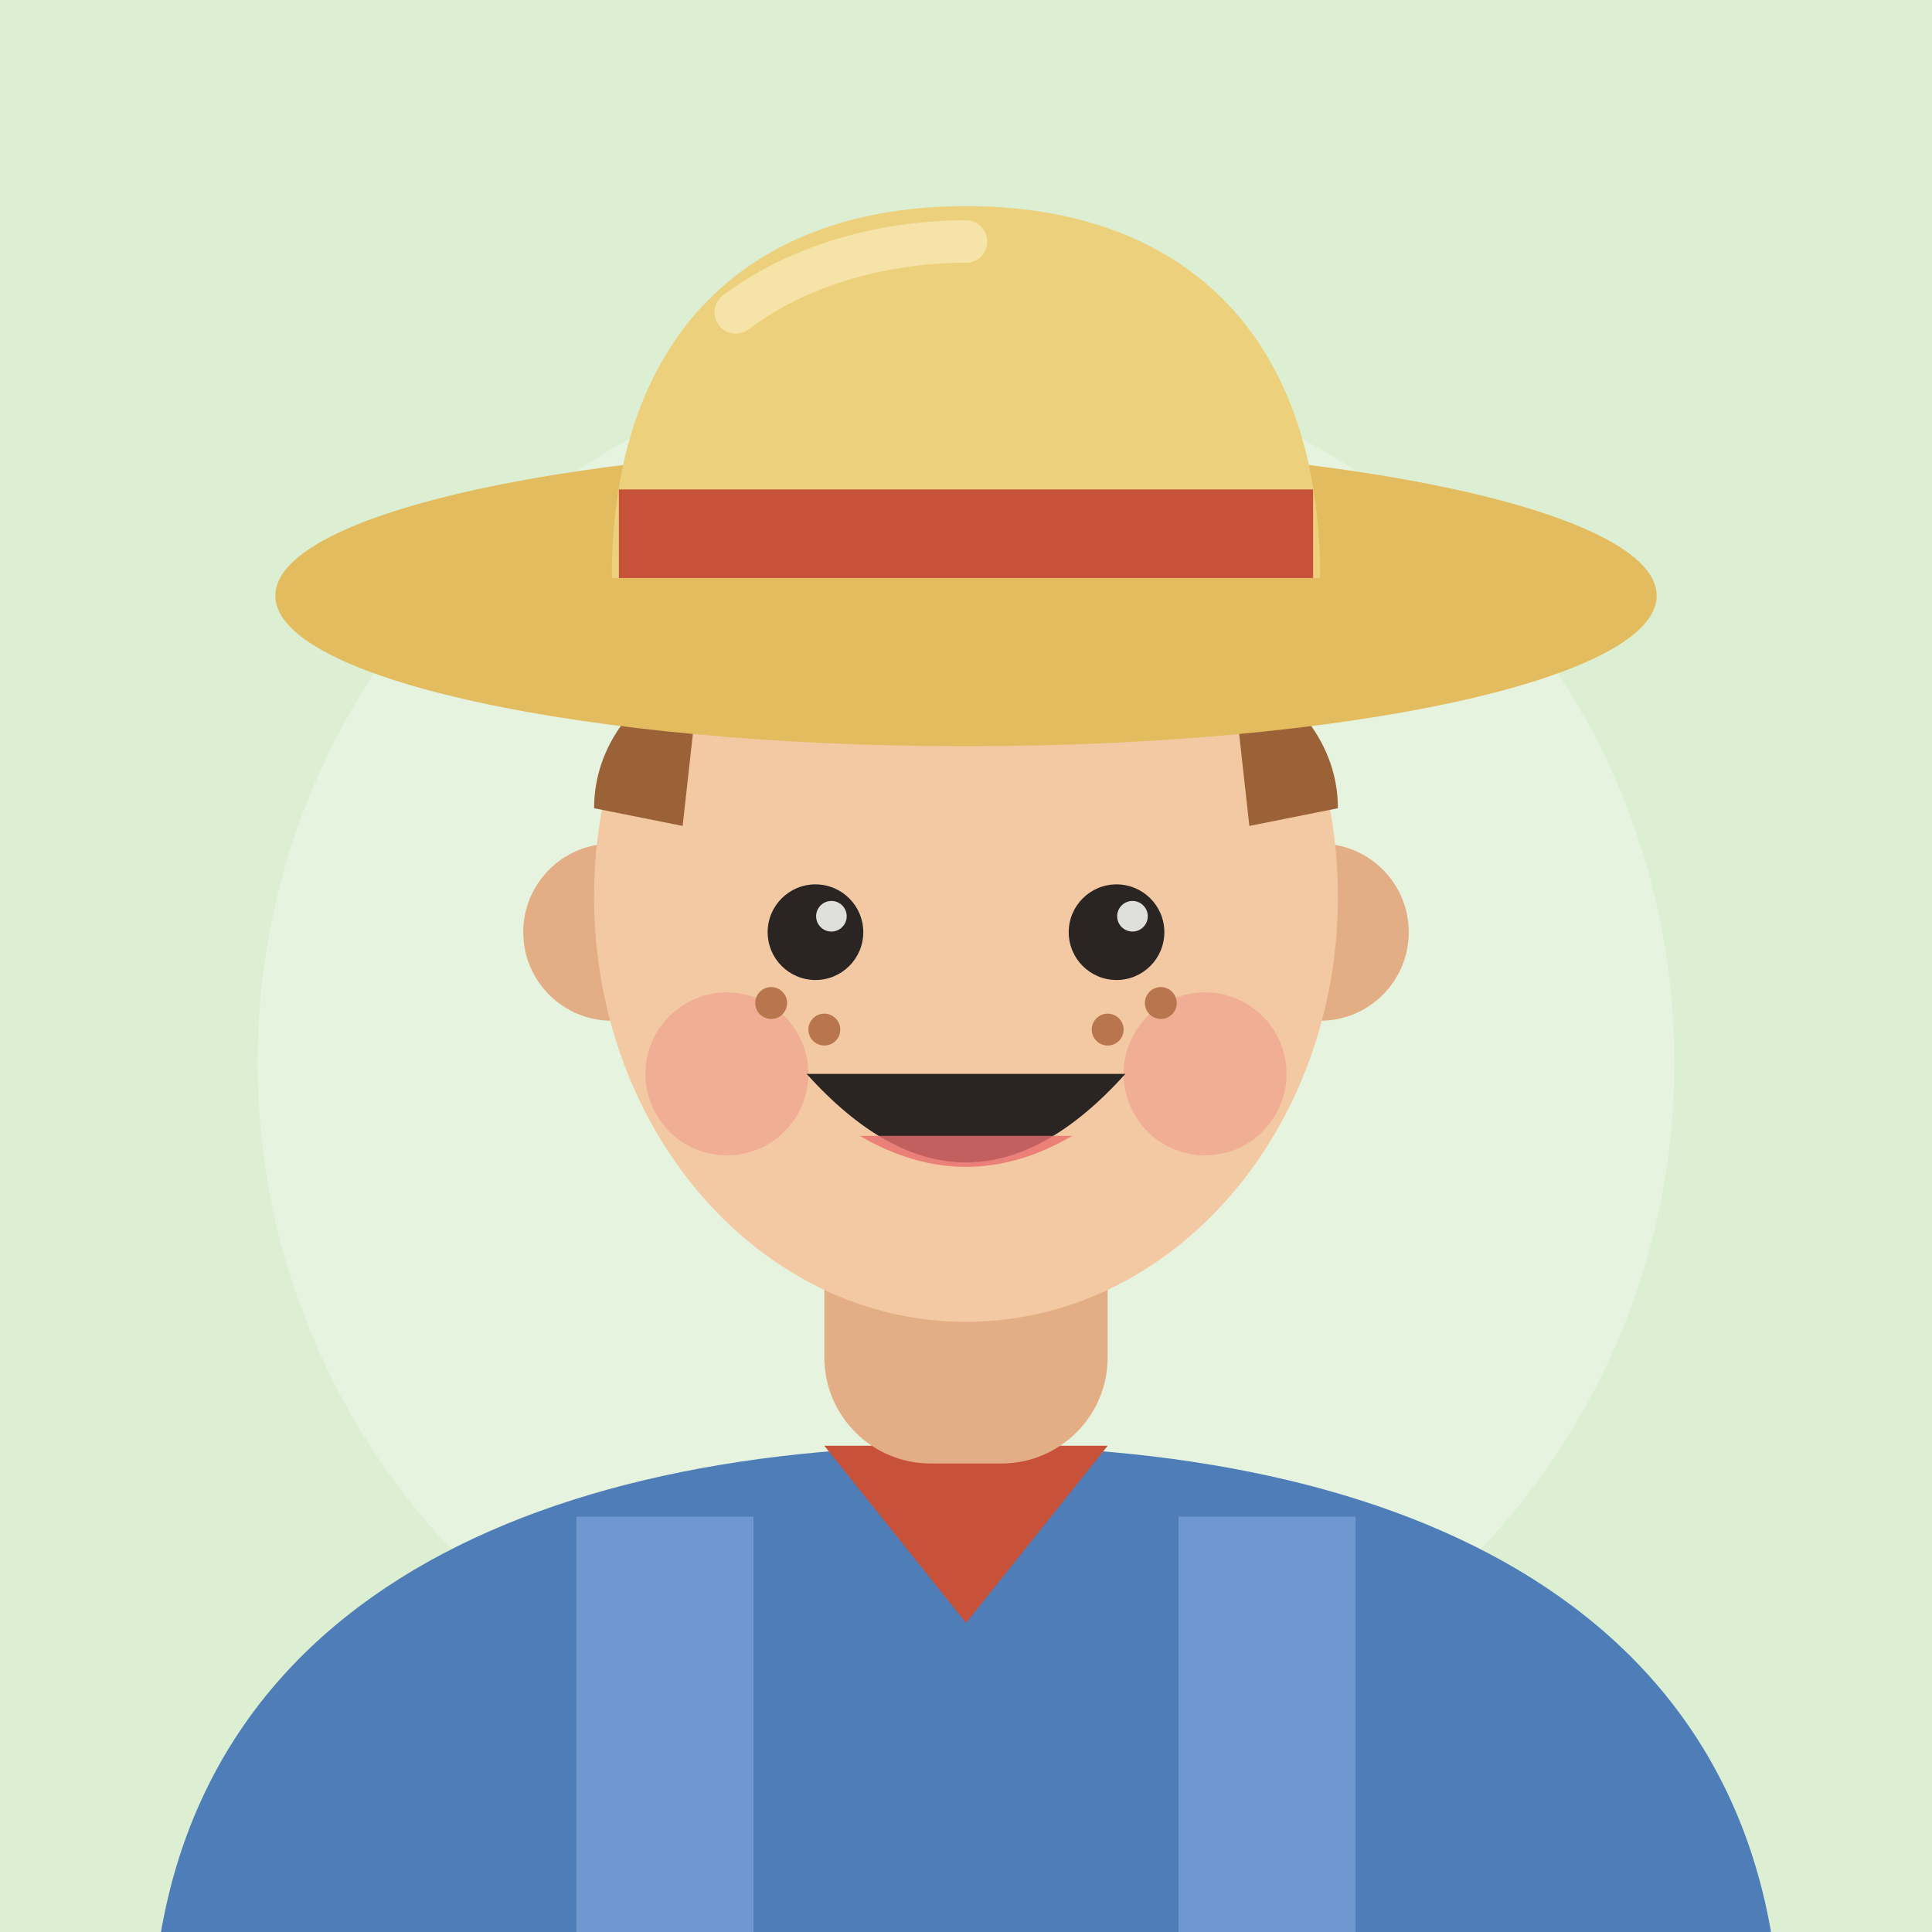
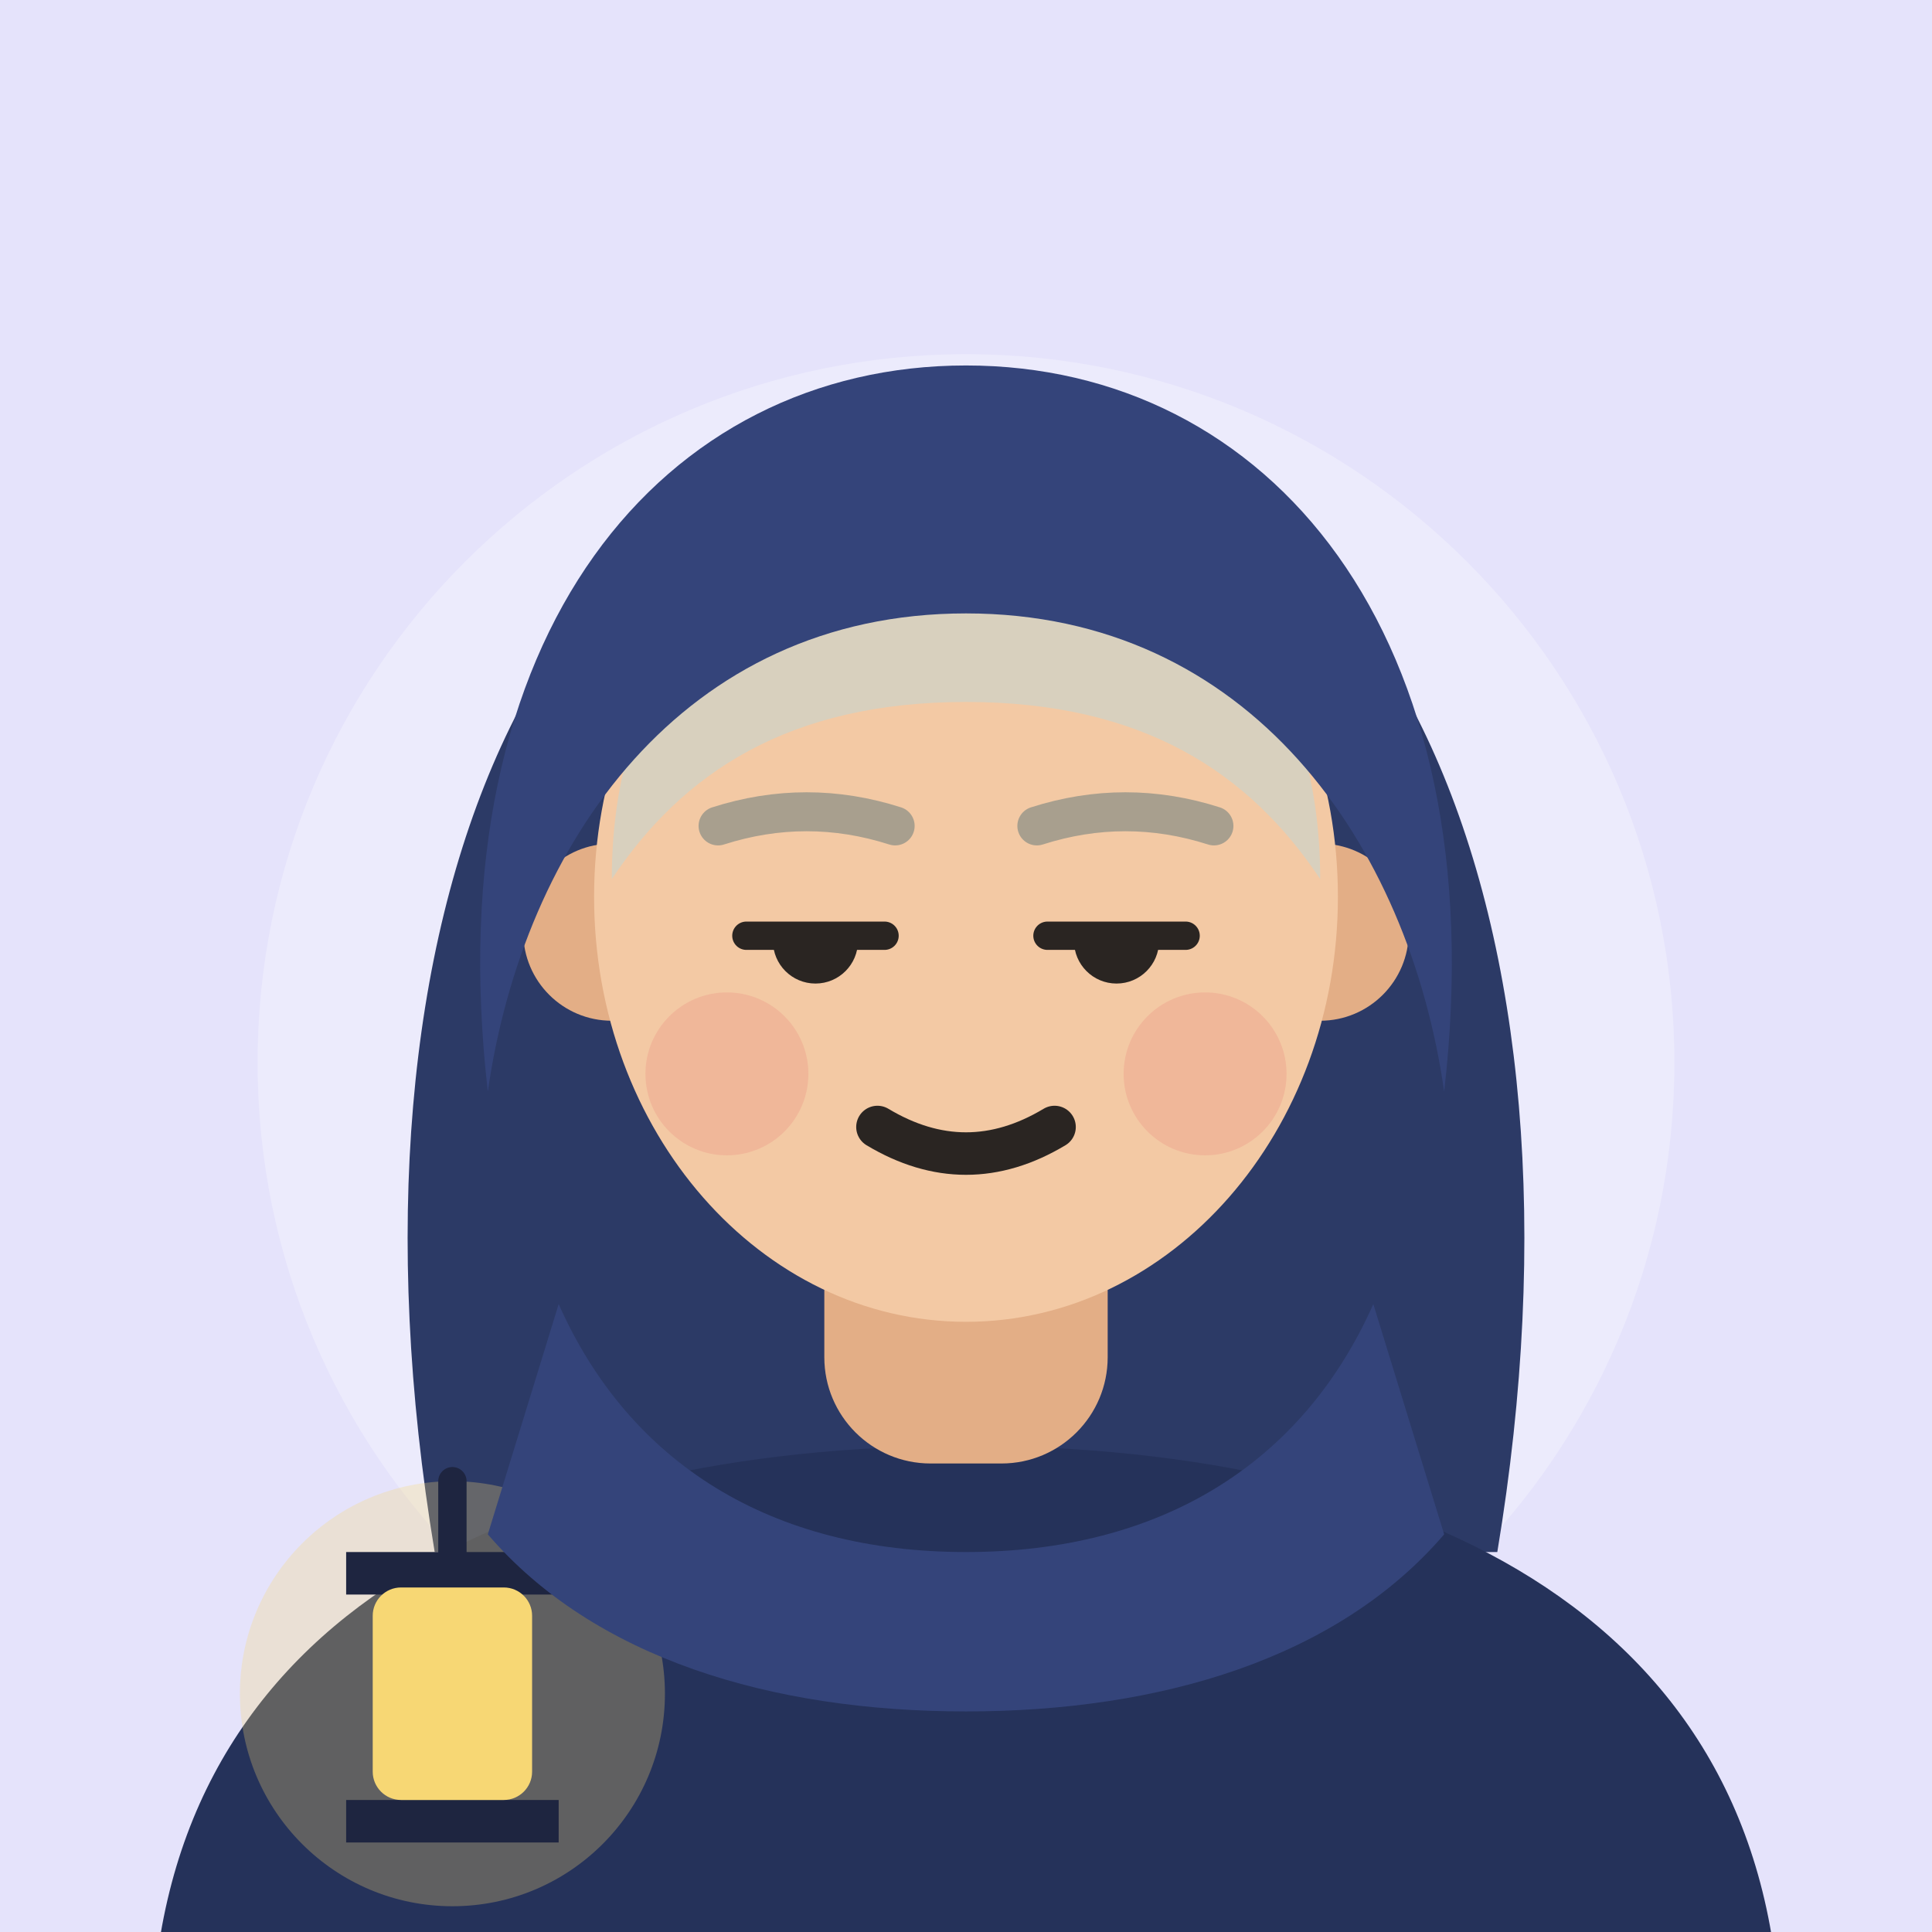
<svg xmlns="http://www.w3.org/2000/svg" viewBox="0 0 120 120">
-   <rect width="120" height="120" fill="#DCEFD3" />
+   <rect width="120" height="120" fill="#E5E3FB" />
  <circle cx="60" cy="66" r="44" fill="#fff" opacity=".28" />
  <g transform="translate(60 70) scale(1.1) translate(-60 -70)">
-     <path d="M14 122C14 98 34 88 60 88S106 98 106 122Z" fill="#4F7DB8" />
-     <path d="M38 92h10v30H38zM72 92h10v30H72z" fill="#6E98CF" />
-     <path d="M52 88l8 10 8-10z" fill="#C8513A" />
+     <path d="M30 94c-6-36 6-64 30-64s36 28 30 64z" fill="#2C3A66" />
+     <path d="M14 122C14 98 34 88 60 88S106 98 106 122Z" fill="#25325A" />
+     <circle cx="31" cy="102" r="12" fill="#F7D774" opacity=".28" />
+     <path d="M31 90v4" stroke="#1E2540" stroke-width="1.6" fill="none" stroke-linecap="round" />
+     <path d="M25 94h12v2.4H25zM25 108h12v2.4H25z" fill="#1E2540" />
+     <rect x="26.5" y="96" width="9" height="12" rx="1.6" fill="#F7D774" />
+     <path d="M37 80c4 9 12 14 23 14s19-5 23-14l4 13c-6 7-16 10-27 10s-21-3-27-10z" fill="#34447A" />
    <rect x="52" y="69" width="16" height="20" rx="6" fill="#E3AE86" />
    <circle cx="40" cy="59" r="5" fill="#E3AE86" />
    <circle cx="80" cy="59" r="5" fill="#E3AE86" />
    <ellipse cx="60" cy="57" rx="21" ry="24" fill="#F3C9A4" />
-     <path d="M39 52c0-4 3-7 6-8l-1 9zM81 52c0-4-3-7-6-8l1 9z" fill="#9A6236" />
-     <ellipse cx="60" cy="40" rx="39" ry="8.5" fill="#E2BC5E" />
-     <path d="M40 39c0-14 8-21 20-21s20 7 20 21z" fill="#EDD07C" />
-     <path d="M40.4 34h39.2v5H40.4z" fill="#C8513A" />
-     <path d="M47 24c4-3 9-4 13-4" stroke="#F6E3A8" stroke-width="2.4" fill="none" stroke-linecap="round" />
-     <circle cx="51.5" cy="59" r="2.7" fill="#2A2522" />
-     <circle cx="52.4" cy="58.1" r="0.864" fill="#fff" opacity=".85" />
-     <circle cx="68.5" cy="59" r="2.7" fill="#2A2522" />
-     <circle cx="69.4" cy="58.1" r="0.864" fill="#fff" opacity=".85" />
-     <circle cx="46.5" cy="67" r="4.6" fill="#E86E6E" opacity="0.3" />
-     <circle cx="73.5" cy="67" r="4.6" fill="#E86E6E" opacity="0.3" />
-     <path d="M51 67Q60 77 69 67Z" fill="#2A2522" />
-     <path d="M54 70.5Q60 74 66 70.5" fill="#E86E6E" opacity=".8" />
-     <circle cx="49" cy="63" r=".9" fill="#B9764E" />
-     <circle cx="52" cy="64.5" r=".9" fill="#B9764E" />
-     <circle cx="71" cy="63" r=".9" fill="#B9764E" />
-     <circle cx="68" cy="64.5" r=".9" fill="#B9764E" />
+     <path d="M40 56c0-13 8-21 20-21s20 8 20 21c-4-6-10-10-20-10s-16 4-20 10z" fill="#D8D0BE" />
+     <path d="M33 68c-3-26 10-41 27-41s30 15 27 41c-2-14-11-27-27-27s-25 13-27 27z" fill="#34447A" />
+     <path d="M46 53q5-1.6 10 0M74 53q-5-1.6-10 0" stroke="#A89F8E" stroke-width="2.2" fill="none" stroke-linecap="round" />
+     <circle cx="51.5" cy="59.5" r="2.4" fill="#2A2522" />
+     <circle cx="52.4" cy="58.6" r="0.77" fill="#fff" opacity=".85" />
+     <circle cx="68.5" cy="59.5" r="2.4" fill="#2A2522" />
+     <circle cx="69.4" cy="58.6" r="0.77" fill="#fff" opacity=".85" />
+     <path d="M48 59.4a3.6 3.6 0 0 1 7.1 0zM64.9 59.4a3.6 3.6 0 0 1 7.1 0z" fill="#F3C9A4" />
+     <path d="M47.6 59.2h7.8M64.6 59.2h7.8" stroke="#2A2522" stroke-width="1.6" fill="none" stroke-linecap="round" />
+     <circle cx="46.5" cy="67" r="4.6" fill="#E86E6E" opacity="0.2" />
+     <circle cx="73.5" cy="67" r="4.6" fill="#E86E6E" opacity="0.2" />
+     <path d="M55 70Q60 73 65 70" fill="none" stroke="#2A2522" stroke-width="2.4" stroke-linecap="round" />
  </g>
</svg>
